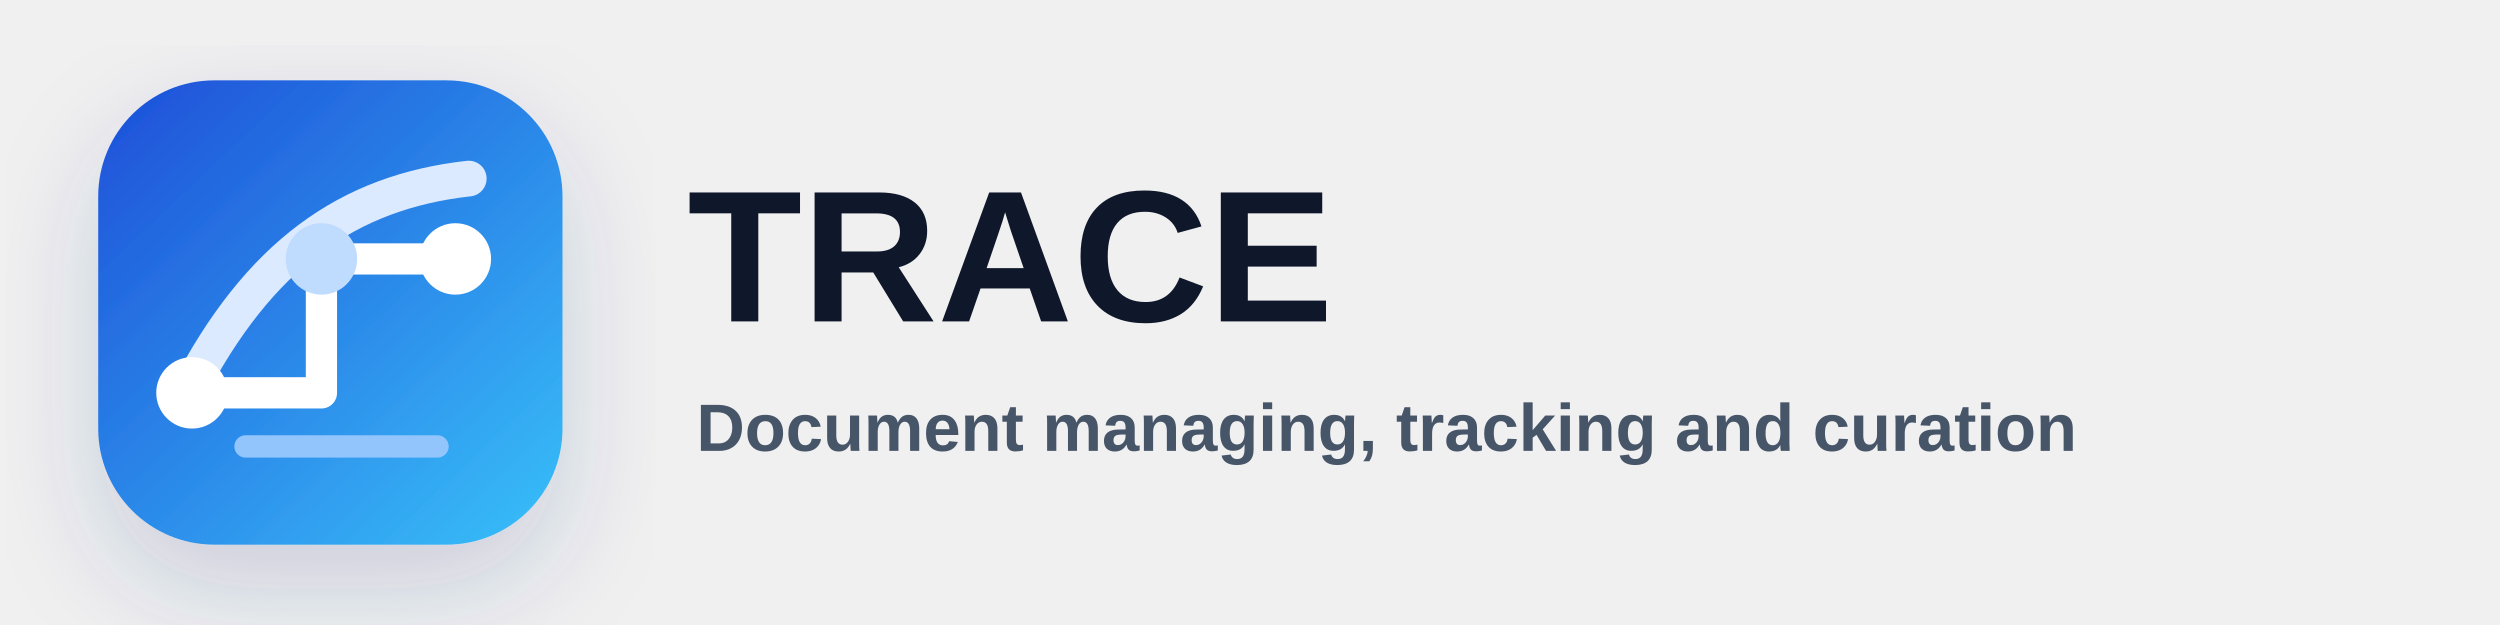
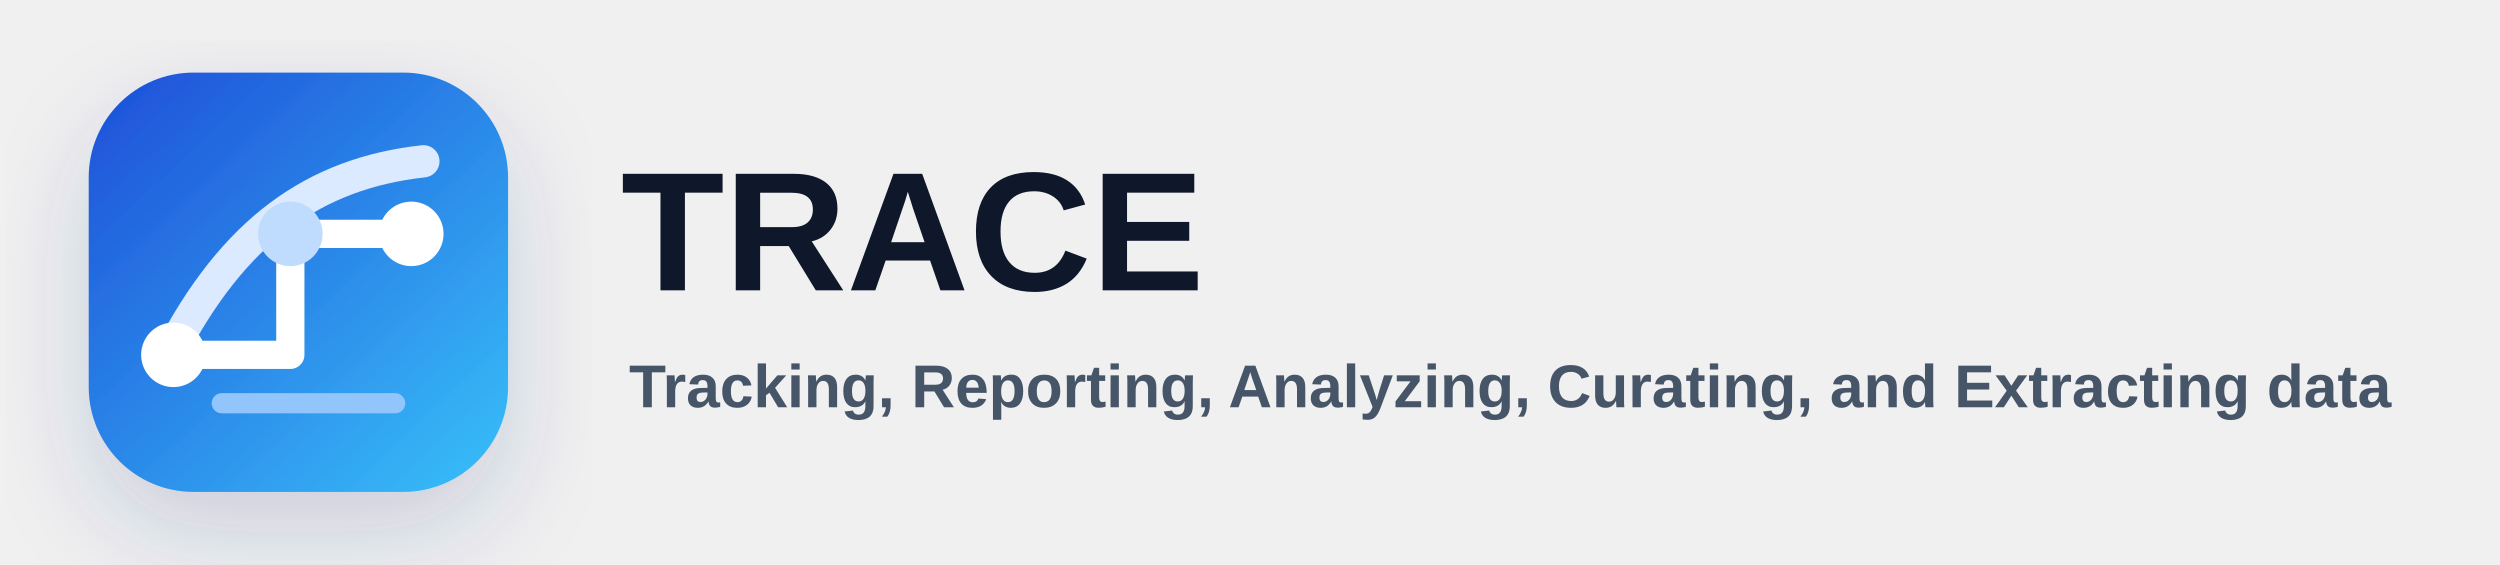
- <svg xmlns="http://www.w3.org/2000/svg" width="560" height="140" viewBox="0 0 560 140" role="img" aria-labelledby="title desc">
+ <svg xmlns="http://www.w3.org/2000/svg" width="620" height="140" viewBox="0 0 620 140" role="img" aria-labelledby="title desc">
  <defs>
    <linearGradient id="trace-bg" x1="22" y1="18" x2="120" y2="122" gradientUnits="userSpaceOnUse">
      <stop offset="0" stop-color="#1d4ed8" />
      <stop offset="1" stop-color="#38bdf8" />
    </linearGradient>
    <filter id="trace-shadow" x="-20%" y="-20%" width="140%" height="140%">
      <feDropShadow dx="0" dy="10" stdDeviation="12" flood-color="#1e3a8a" flood-opacity=".18" />
    </filter>
  </defs>
  <g filter="url(#trace-shadow)">
    <rect x="22" y="18" width="104" height="104" rx="26" fill="url(#trace-bg)" />
    <path d="M42 88c16-31 36-45 63-48" fill="none" stroke="#dbeafe" stroke-width="8" stroke-linecap="round" />
    <path d="M43 88h29v-30h30" fill="none" stroke="#ffffff" stroke-width="7" stroke-linecap="round" stroke-linejoin="round" />
    <circle cx="43" cy="88" r="8" fill="#ffffff" />
    <circle cx="72" cy="58" r="8" fill="#bfdbfe" />
    <circle cx="102" cy="58" r="8" fill="#ffffff" />
    <path d="M55 100h43" stroke="#93c5fd" stroke-width="5" stroke-linecap="round" />
  </g>
  <text x="154" y="72" font-family="Avenir Next, Arial, sans-serif" font-size="42" font-weight="800" fill="#0f172a">TRACE</text>
-   <text x="156" y="101" font-family="Avenir Next, Arial, sans-serif" font-size="15" font-weight="700" fill="#475569">Document managing, tracking and curation</text>
+   <text x="156" y="101" font-family="Avenir Next, Arial, sans-serif" font-size="15" font-weight="700" fill="#475569">Tracking, Reporting, Analyzing, Curating, and Extracting data</text>
</svg>
